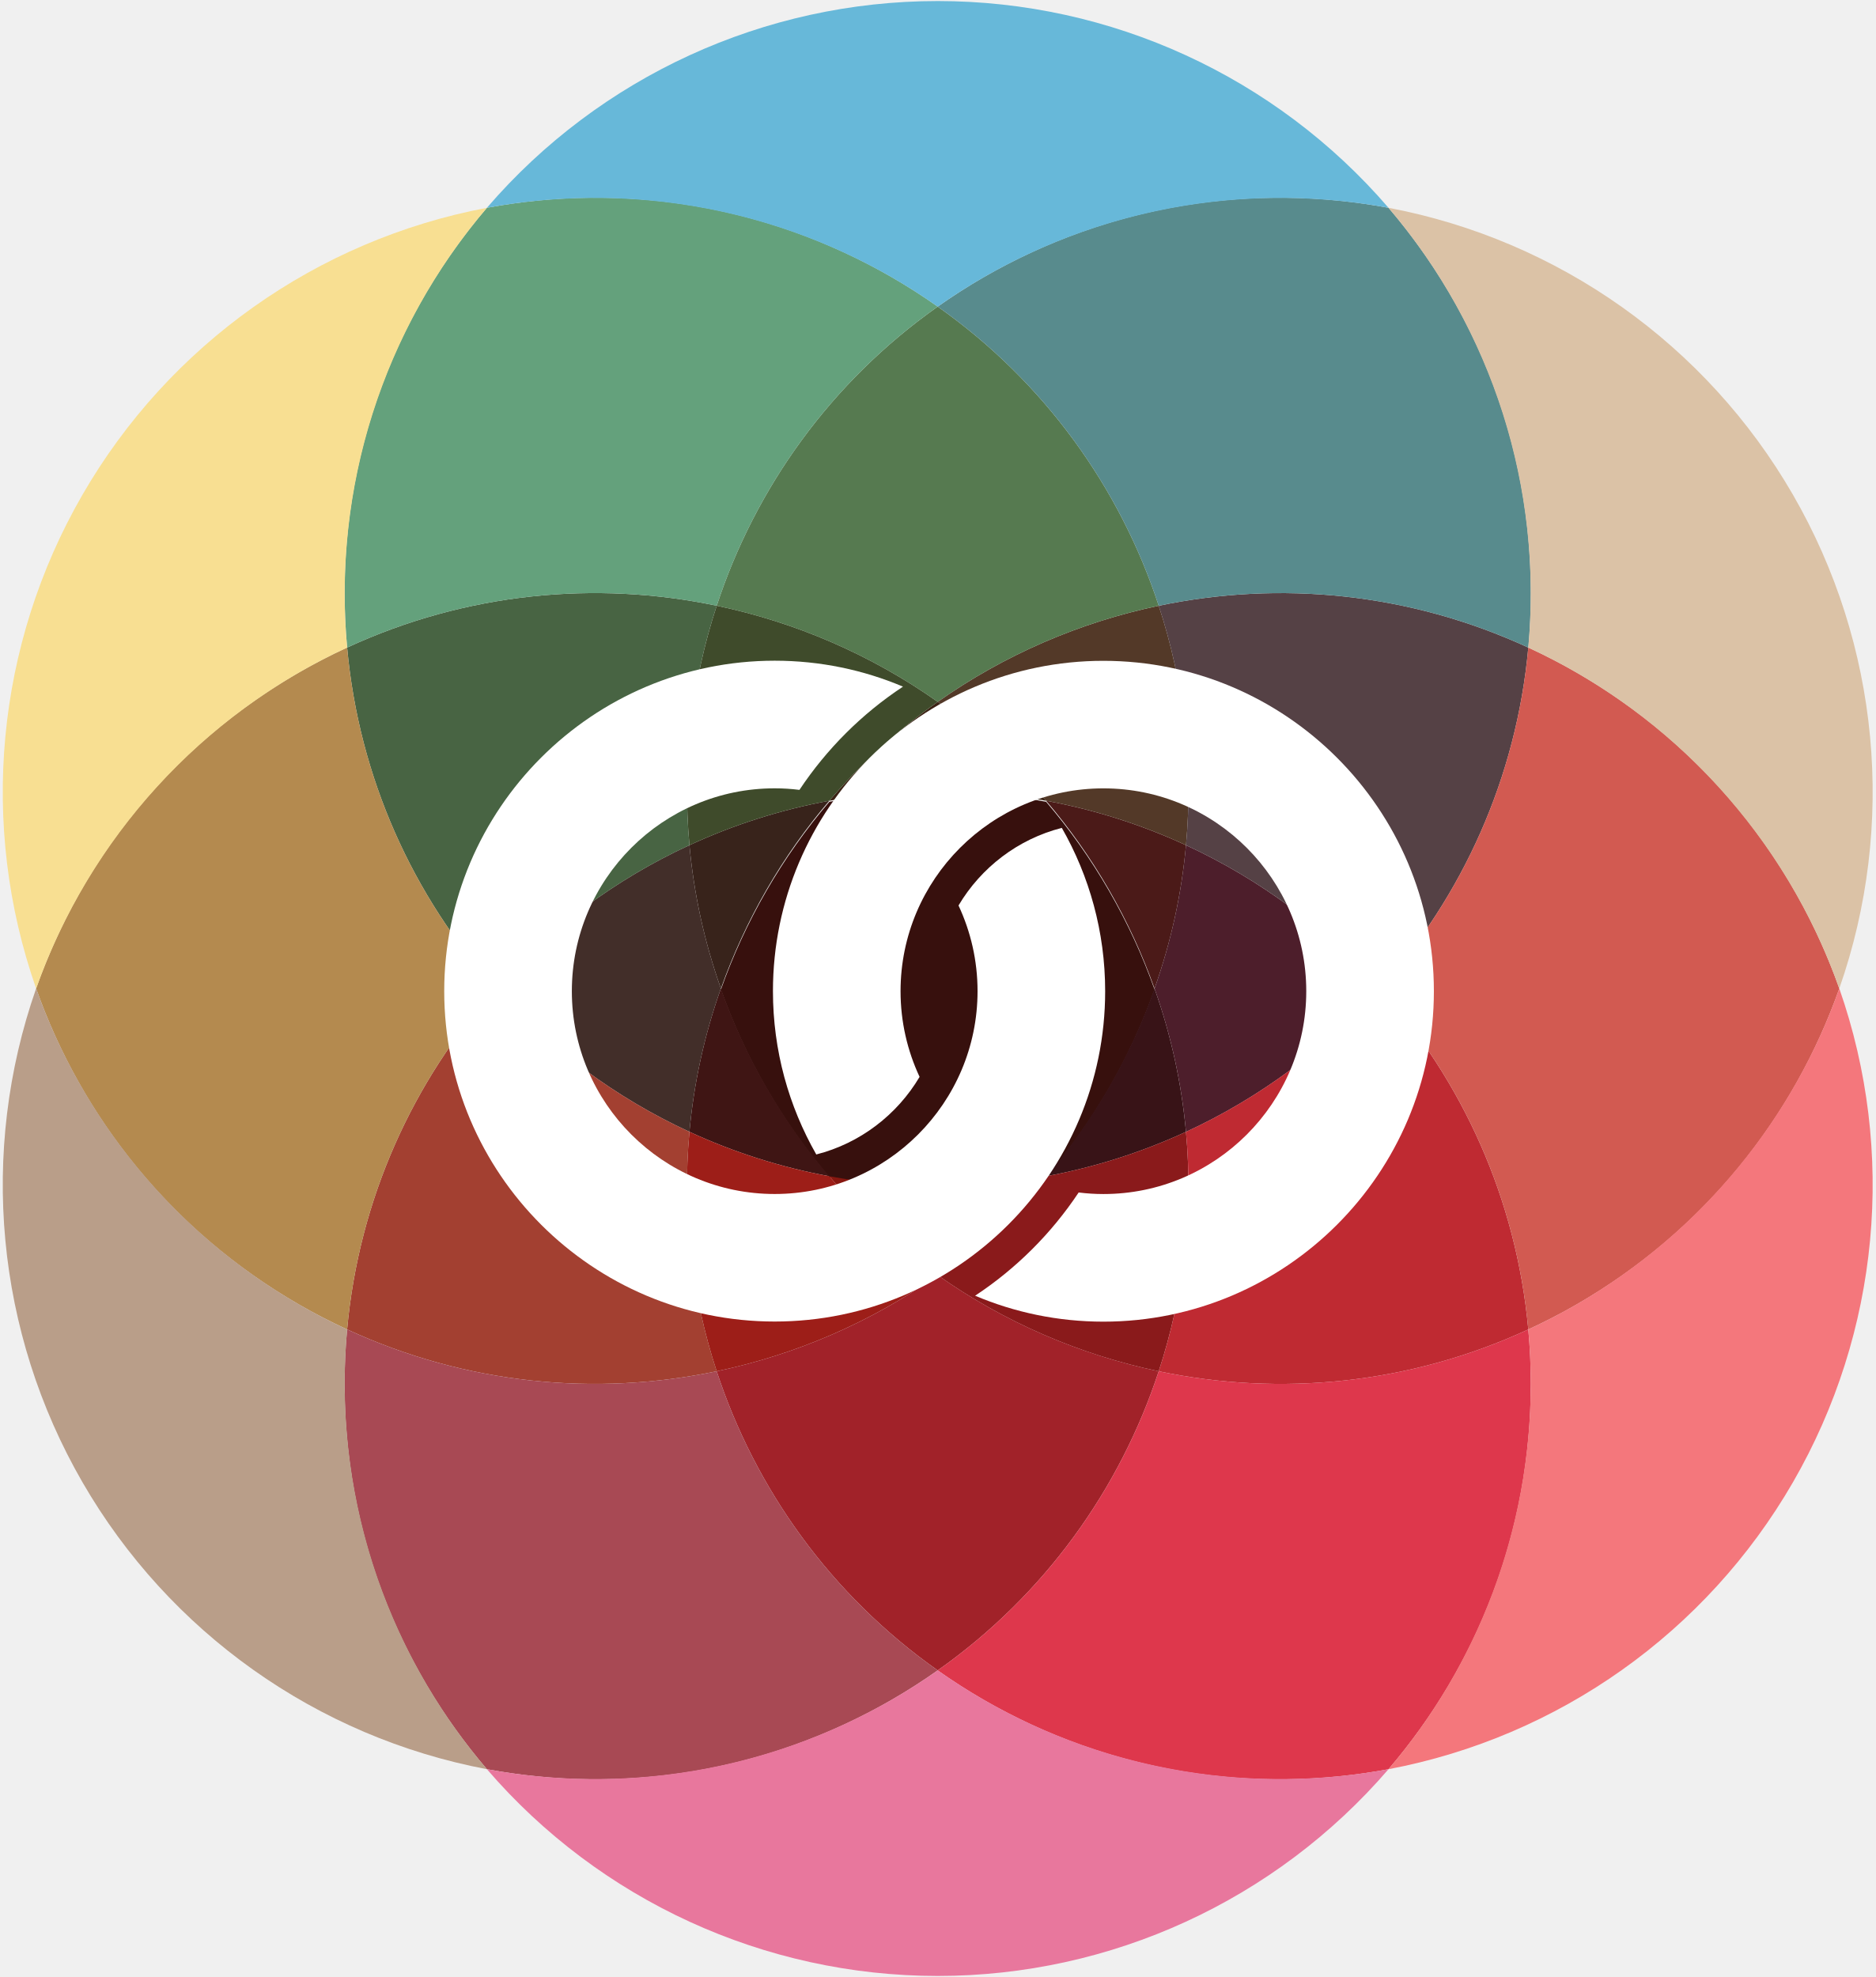
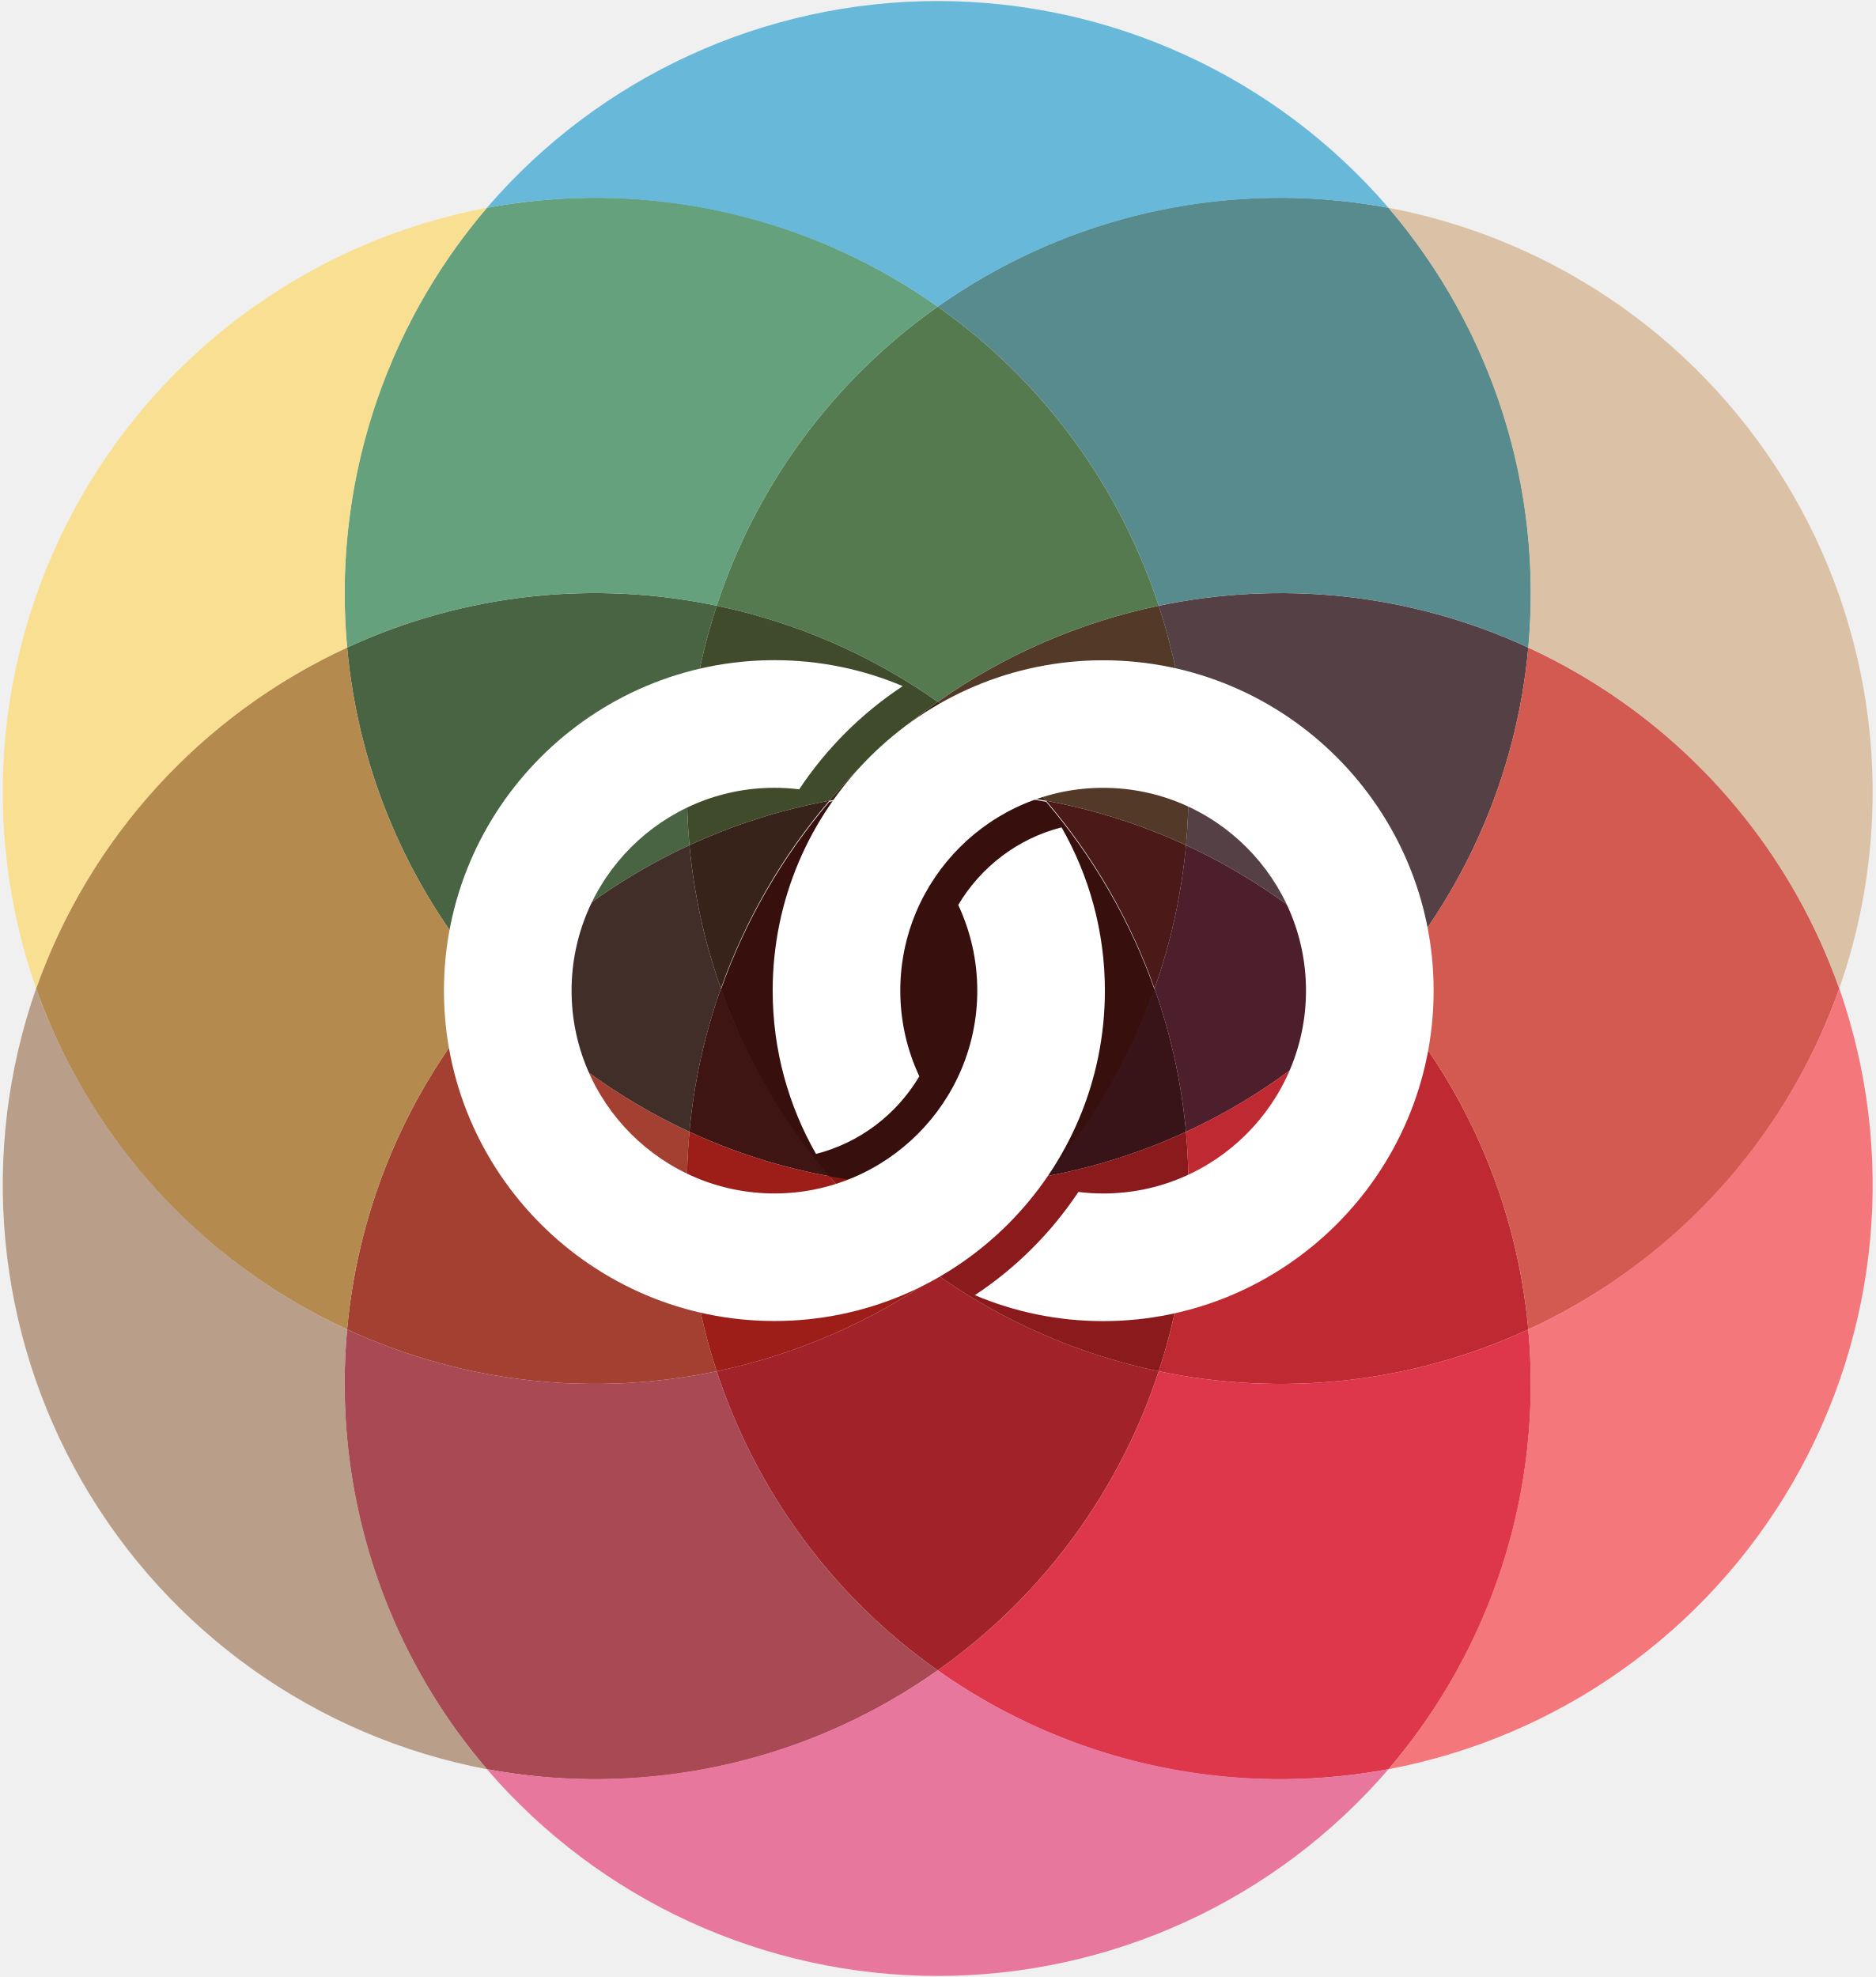
<svg xmlns="http://www.w3.org/2000/svg" xmlns:xlink="http://www.w3.org/1999/xlink" viewBox="-175 -184.5 350 369">
  <defs>
    <path id="a" d="m20.236-35.042c-6.036-7.075-12.847-13.246-20.233-18.459-7.386 5.214-14.198 11.384-20.233 18.46 6.561-1.212 13.322-1.852 20.233-1.852s13.673 0.639 20.233 1.851z" />
    <path id="b" d="m20.236-35.042c9.145 1.689 17.895 4.503 26.103 8.293 1.386-15.171-0.396-30.391-5.089-44.69-14.73 3.086-28.802 9.152-41.247 17.938 7.386 5.213 14.197 11.384 20.233 18.459z" />
    <path id="c" d="m41.25-71.439c-7.205-21.956-21.268-41.735-41.247-55.829-19.979 14.093-34.042 33.873-41.247 55.829 14.73 3.086 28.802 9.152 41.247 17.938 12.445-8.787 26.517-14.853 41.247-17.938z" />
    <path id="d" d="m8.564-132.752c-2.966 1.712-5.816 3.547-8.562 5.484 19.979 14.093 34.042 33.873 41.247 55.829 22.617-4.738 46.778-2.449 68.973 7.807 0.304-3.345 0.468-6.731 0.468-10.156 0-27.459-10.003-52.579-26.558-71.925-25.031-4.665-51.787-0.768-75.568 12.961z" />
    <path id="e" d="m0-127.268a111 111 0 0 1 84.13-18.446a111 111 0 0 0 -168.26 0a111 111 0 0 1 84.13 18.446z" />
  </defs>
  <path fill="#37100d" d="m40.469 .197c-2.23-6.288-5.058-12.463-8.513-18.448s-7.39-11.521-11.719-16.597c-6.561-1.212-13.322-1.851-20.233-1.851-6.912 0-13.673 0.639-20.233 1.852-4.33 5.075-8.264 10.611-11.72 16.596s-6.283 12.161-8.513 18.448c2.23 6.287 5.058 12.462 8.513 18.448s7.39 11.521 11.72 16.597c6.561 1.212 13.322 1.851 20.233 1.851s13.672-0.639 20.232-1.851c4.33-5.076 8.265-10.612 11.72-16.597s6.282-12.161 8.513-18.448z" />
  <use xlink:href="#a" fill="#3c2315" />
  <use xlink:href="#a" fill="#4b1a18" transform="rotate(60)" />
  <use xlink:href="#a" fill="#381317" transform="rotate(120)" />
  <use xlink:href="#a" fill="#87170f" transform="rotate(180)" />
  <use xlink:href="#a" fill="#3f1514" transform="rotate(240)" />
  <use xlink:href="#a" fill="#38231b" transform="rotate(300)" />
  <use xlink:href="#b" fill="#533928" />
  <use xlink:href="#b" fill="#4d1e2b" transform="rotate(60)" />
  <use xlink:href="#b" fill="#8a1a1b" transform="rotate(120)" />
  <use xlink:href="#b" fill="#9d1e18" transform="rotate(180)" />
  <use xlink:href="#b" fill="#422e29" transform="rotate(240)" />
  <use xlink:href="#b" fill="#3f4b2b" transform="rotate(300)" />
  <use xlink:href="#c" fill="#567a50" />
  <use xlink:href="#c" fill="#554145" transform="rotate(60)" />
  <use xlink:href="#c" fill="#bf2a32" transform="rotate(120)" />
  <use xlink:href="#c" fill="#a12229" transform="rotate(180)" />
  <use xlink:href="#c" fill="#a34031" transform="rotate(240)" />
  <use xlink:href="#c" fill="#486443" transform="rotate(300)" />
  <use xlink:href="#d" fill="#588b8d" />
  <use xlink:href="#d" fill="#d25a51" transform="rotate(60)" />
  <use xlink:href="#d" fill="#de374c" transform="rotate(120)" />
  <use xlink:href="#d" fill="#a84954" transform="rotate(180)" />
  <use xlink:href="#d" fill="#b48a4f" transform="rotate(240)" />
  <use xlink:href="#d" fill="#64a17c" transform="rotate(300)" />
  <use xlink:href="#e" fill="#67b8d9" />
  <use xlink:href="#e" fill="#dbc2a6" transform="rotate(60)" />
  <use xlink:href="#e" fill="#f4777c" transform="rotate(120)" />
  <use xlink:href="#e" fill="#e8779d" transform="rotate(180)" />
  <use xlink:href="#e" fill="#b99e89" transform="rotate(240)" />
  <use xlink:href="#e" fill="#f8df92" transform="rotate(300)" />
-   <g fill="#fff" transform="scale(2.5 2.5) translate(12.5 0.2)">
-     <path id="l" d="m0 0c0-4.436-1.181-8.59-3.235-12.191-3.271 0.834-6.03 2.959-7.712 5.793 0.91 1.946 1.421 4.111 1.421 6.398 0 8.346-6.794 15.142-15.143 15.142-8.35 0-15.143-6.796-15.143-15.142 0-8.352 6.792-15.145 15.143-15.145 0.627 0 1.243 0.04 1.847 0.116 2.035-3.059 4.665-5.685 7.73-7.707-2.946-1.248-6.184-1.937-9.577-1.937-13.602 0-24.67 11.066-24.67 24.672 0 13.603 11.068 24.665 24.67 24.665 13.603 0.001 24.669-11.061 24.669-24.664z" />
-     <use xlink:href="#l" transform="rotate(180 -12.4 0)" />
-   </g>
+   <path id="l" fill="#fff" d="m31.2 .4 c 0,-11.09 -2.953,-21.475 -8.088,-30.477 -8.178,2.085 -15.075,7.397 -19.28,14.482 2.275,4.865 3.553,10.277 3.553,15.995 0,20.865 -16.985,37.855 -37.858,37.855 -20.875,0 -37.858,-16.99 -37.858,-37.855 0,-20.88 16.98,-37.862 37.858,-37.862 1.567,0 3.107,0.1 4.617,0.29 5.088,-7.647 11.662,-14.213 19.325,-19.267 -7.365,-3.12 -15.46,-4.843 -23.942,-4.843 -34.005,0 -61.675,27.665 -61.675,61.68 0,34.008 27.67,61.663 61.675,61.663 34.008,0.002 61.672,-27.652 61.672,-61.66 z" />
+   <use xlink:href="#l" transform="rotate(180 .2 .4)" />
</svg>
